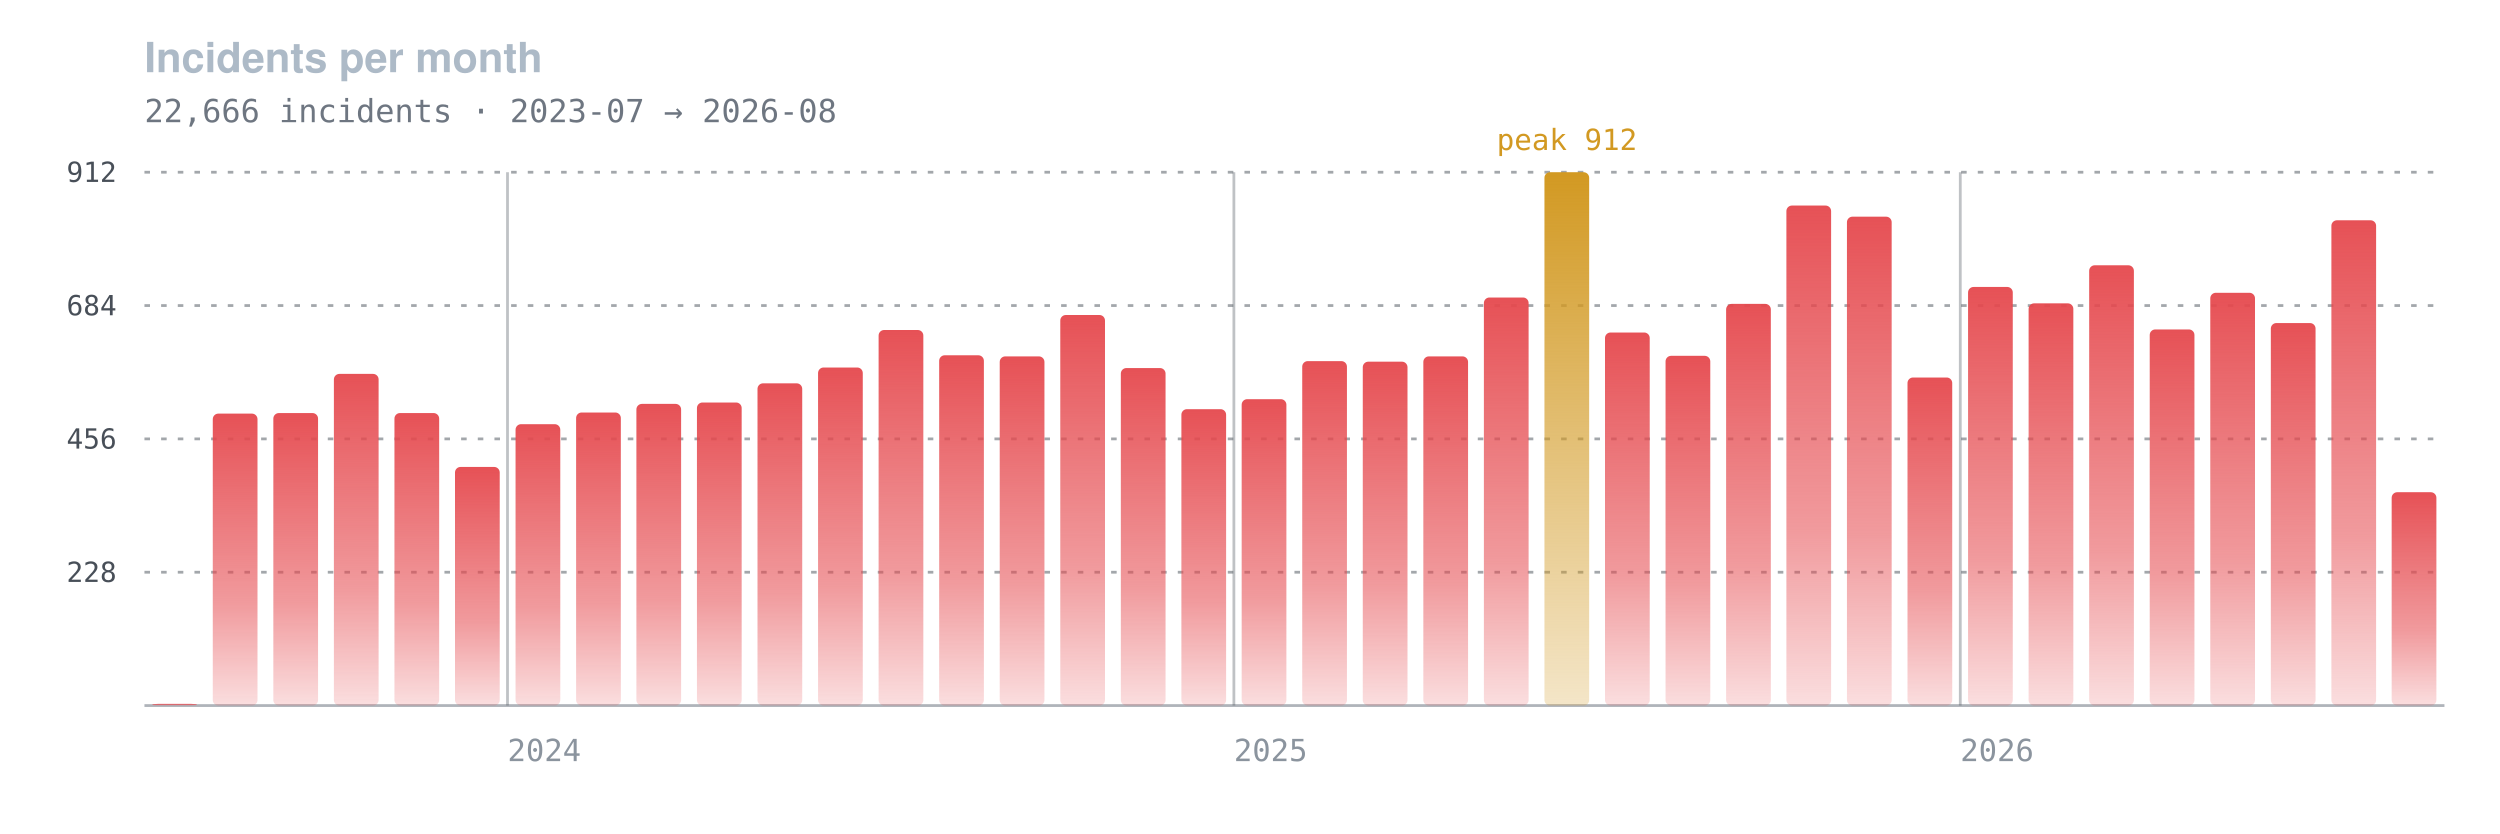
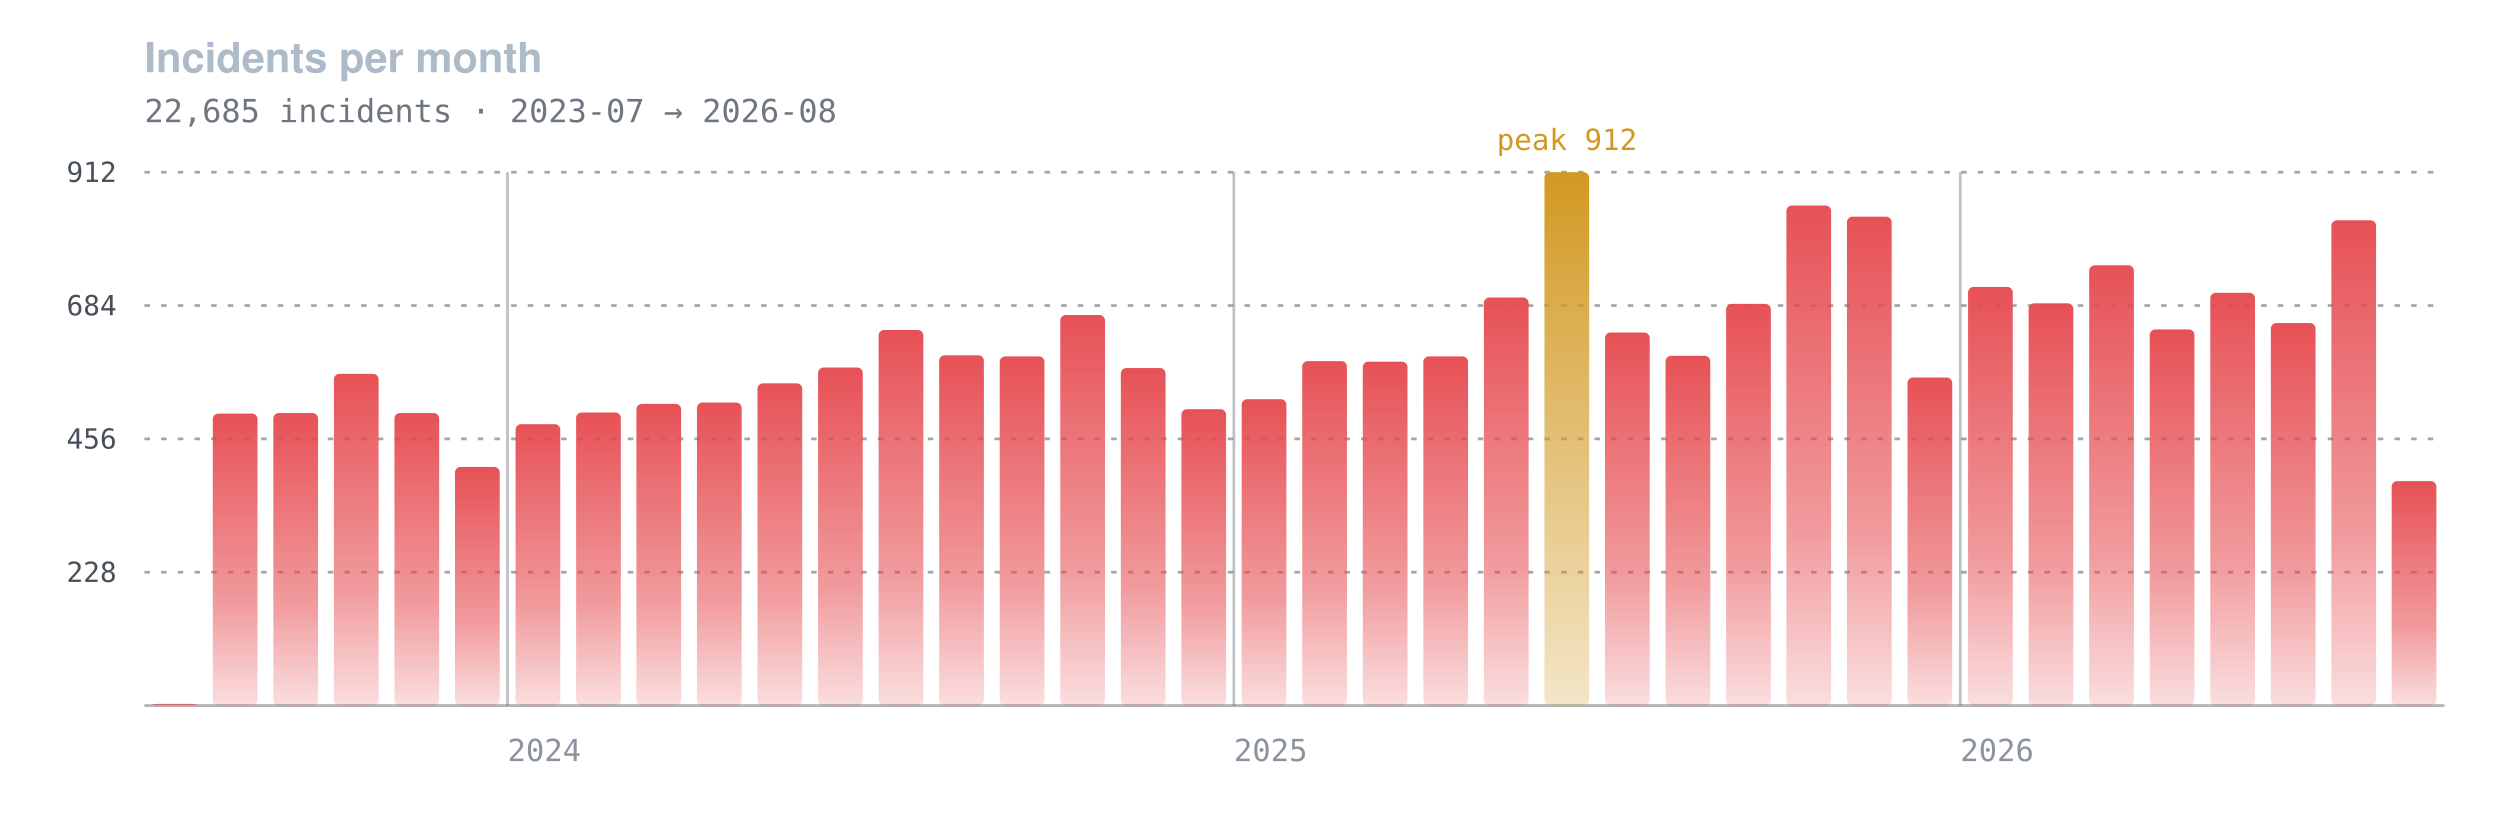
<svg xmlns="http://www.w3.org/2000/svg" viewBox="0 0 900 300" width="900" height="300" role="img">
  <defs>
    <linearGradient id="bg" x1="0" y1="0" x2="0" y2="1">
      <stop offset="0%" stop-color="#e5484d" stop-opacity="0.95" />
      <stop offset="65%" stop-color="#e5484d" stop-opacity="0.55" />
      <stop offset="100%" stop-color="#e5484d" stop-opacity="0.18" />
    </linearGradient>
    <linearGradient id="pk" x1="0" y1="0" x2="0" y2="1">
      <stop offset="0%" stop-color="#d29922" stop-opacity="1" />
      <stop offset="100%" stop-color="#d29922" stop-opacity="0.25" />
    </linearGradient>
  </defs>
  <text x="52" y="26" fill="#adbac7" font-size="15" font-family="-apple-system,BlinkMacSystemFont,Segoe UI,Helvetica,Arial,sans-serif" font-weight="600">Incidents per month</text>
-   <text x="52" y="44" fill="#6e7681" font-size="11.5" font-family="ui-monospace,SFMono-Regular,Menlo,Consolas,monospace">22,666 incidents · 2023-07 → 2026-08</text>
+   <text x="52" y="44" fill="#6e7681" font-size="11.5" font-family="ui-monospace,SFMono-Regular,Menlo,Consolas,monospace">22,685 incidents · 2023-07 → 2026-08</text>
  <line x1="52" y1="206.0" x2="880" y2="206.0" stroke="#484f58" stroke-width="1" stroke-dasharray="2 4" opacity="0.5" />
  <text x="42" y="209.5" fill="#484f58" font-size="10" font-family="ui-monospace,SFMono-Regular,Menlo,Consolas,monospace" text-anchor="end">228</text>
  <line x1="52" y1="158.0" x2="880" y2="158.0" stroke="#484f58" stroke-width="1" stroke-dasharray="2 4" opacity="0.5" />
  <text x="42" y="161.5" fill="#484f58" font-size="10" font-family="ui-monospace,SFMono-Regular,Menlo,Consolas,monospace" text-anchor="end">456</text>
  <line x1="52" y1="110.0" x2="880" y2="110.0" stroke="#484f58" stroke-width="1" stroke-dasharray="2 4" opacity="0.5" />
  <text x="42" y="113.5" fill="#484f58" font-size="10" font-family="ui-monospace,SFMono-Regular,Menlo,Consolas,monospace" text-anchor="end">684</text>
  <line x1="52" y1="62.0" x2="880" y2="62.0" stroke="#484f58" stroke-width="1" stroke-dasharray="2 4" opacity="0.5" />
  <text x="42" y="65.5" fill="#484f58" font-size="10" font-family="ui-monospace,SFMono-Regular,Menlo,Consolas,monospace" text-anchor="end">912</text>
  <line x1="52" y1="254" x2="880" y2="254" stroke="#6e7681" stroke-width="1" opacity="0.55" />
  <rect x="54.8" y="253.4" width="16.1" height="0.6" rx="2" fill="url(#bg)" />
  <rect x="76.6" y="148.9" width="16.1" height="105.1" rx="2" fill="url(#bg)" />
  <rect x="98.4" y="148.7" width="16.1" height="105.3" rx="2" fill="url(#bg)" />
  <rect x="120.2" y="134.6" width="16.1" height="119.4" rx="2" fill="url(#bg)" />
  <rect x="142.0" y="148.7" width="16.1" height="105.3" rx="2" fill="url(#bg)" />
  <rect x="163.8" y="168.1" width="16.1" height="85.9" rx="2" fill="url(#bg)" />
  <rect x="185.6" y="152.7" width="16.1" height="101.3" rx="2" fill="url(#bg)" />
  <line x1="182.7" y1="62" x2="182.7" y2="254" stroke="#484f58" stroke-width="1" opacity="0.35" />
  <text x="182.7" y="274" fill="#8b949e" font-size="11" font-family="ui-monospace,SFMono-Regular,Menlo,Consolas,monospace">2024</text>
  <rect x="207.4" y="148.5" width="16.1" height="105.5" rx="2" fill="url(#bg)" />
  <rect x="229.1" y="145.4" width="16.1" height="108.6" rx="2" fill="url(#bg)" />
  <rect x="250.9" y="144.9" width="16.1" height="109.1" rx="2" fill="url(#bg)" />
  <rect x="272.7" y="138.0" width="16.1" height="116.0" rx="2" fill="url(#bg)" />
  <rect x="294.5" y="132.3" width="16.1" height="121.7" rx="2" fill="url(#bg)" />
  <rect x="316.3" y="118.8" width="16.1" height="135.2" rx="2" fill="url(#bg)" />
  <rect x="338.1" y="127.9" width="16.1" height="126.1" rx="2" fill="url(#bg)" />
  <rect x="359.9" y="128.3" width="16.1" height="125.7" rx="2" fill="url(#bg)" />
  <rect x="381.7" y="113.4" width="16.1" height="140.6" rx="2" fill="url(#bg)" />
  <rect x="403.5" y="132.5" width="16.1" height="121.5" rx="2" fill="url(#bg)" />
  <rect x="425.3" y="147.3" width="16.1" height="106.7" rx="2" fill="url(#bg)" />
  <rect x="447.0" y="143.7" width="16.1" height="110.3" rx="2" fill="url(#bg)" />
  <line x1="444.2" y1="62" x2="444.2" y2="254" stroke="#484f58" stroke-width="1" opacity="0.35" />
  <text x="444.2" y="274" fill="#8b949e" font-size="11" font-family="ui-monospace,SFMono-Regular,Menlo,Consolas,monospace">2025</text>
  <rect x="468.8" y="130.0" width="16.1" height="124.0" rx="2" fill="url(#bg)" />
  <rect x="490.6" y="130.2" width="16.1" height="123.8" rx="2" fill="url(#bg)" />
  <rect x="512.4" y="128.3" width="16.1" height="125.7" rx="2" fill="url(#bg)" />
  <rect x="534.2" y="107.1" width="16.1" height="146.9" rx="2" fill="url(#bg)" />
  <rect x="556.0" y="62.0" width="16.1" height="192.0" rx="2" fill="url(#pk)" />
  <rect x="577.8" y="119.7" width="16.1" height="134.3" rx="2" fill="url(#bg)" />
  <rect x="599.6" y="128.1" width="16.1" height="125.9" rx="2" fill="url(#bg)" />
  <rect x="621.4" y="109.4" width="16.1" height="144.6" rx="2" fill="url(#bg)" />
  <rect x="643.1" y="74.0" width="16.1" height="180.0" rx="2" fill="url(#bg)" />
  <rect x="664.9" y="78.0" width="16.1" height="176.0" rx="2" fill="url(#bg)" />
  <rect x="686.7" y="135.9" width="16.1" height="118.1" rx="2" fill="url(#bg)" />
  <rect x="708.5" y="103.3" width="16.1" height="150.7" rx="2" fill="url(#bg)" />
  <line x1="705.7" y1="62" x2="705.7" y2="254" stroke="#484f58" stroke-width="1" opacity="0.35" />
  <text x="705.7" y="274" fill="#8b949e" font-size="11" font-family="ui-monospace,SFMono-Regular,Menlo,Consolas,monospace">2026</text>
  <rect x="730.3" y="109.2" width="16.1" height="144.8" rx="2" fill="url(#bg)" />
  <rect x="752.1" y="95.5" width="16.1" height="158.5" rx="2" fill="url(#bg)" />
  <rect x="773.9" y="118.6" width="16.1" height="135.4" rx="2" fill="url(#bg)" />
  <rect x="795.7" y="105.4" width="16.1" height="148.6" rx="2" fill="url(#bg)" />
  <rect x="817.5" y="116.3" width="16.1" height="137.7" rx="2" fill="url(#bg)" />
  <rect x="839.3" y="79.3" width="16.1" height="174.7" rx="2" fill="url(#bg)" />
-   <rect x="861.0" y="177.2" width="16.1" height="76.8" rx="2" fill="url(#bg)" />
+   <rect x="861.0" y="173.2" width="16.1" height="80.8" rx="2" fill="url(#bg)" />
  <text x="564.1" y="54.0" fill="#d29922" font-size="10.5" font-family="ui-monospace,SFMono-Regular,Menlo,Consolas,monospace" text-anchor="middle">peak 912</text>
</svg>
